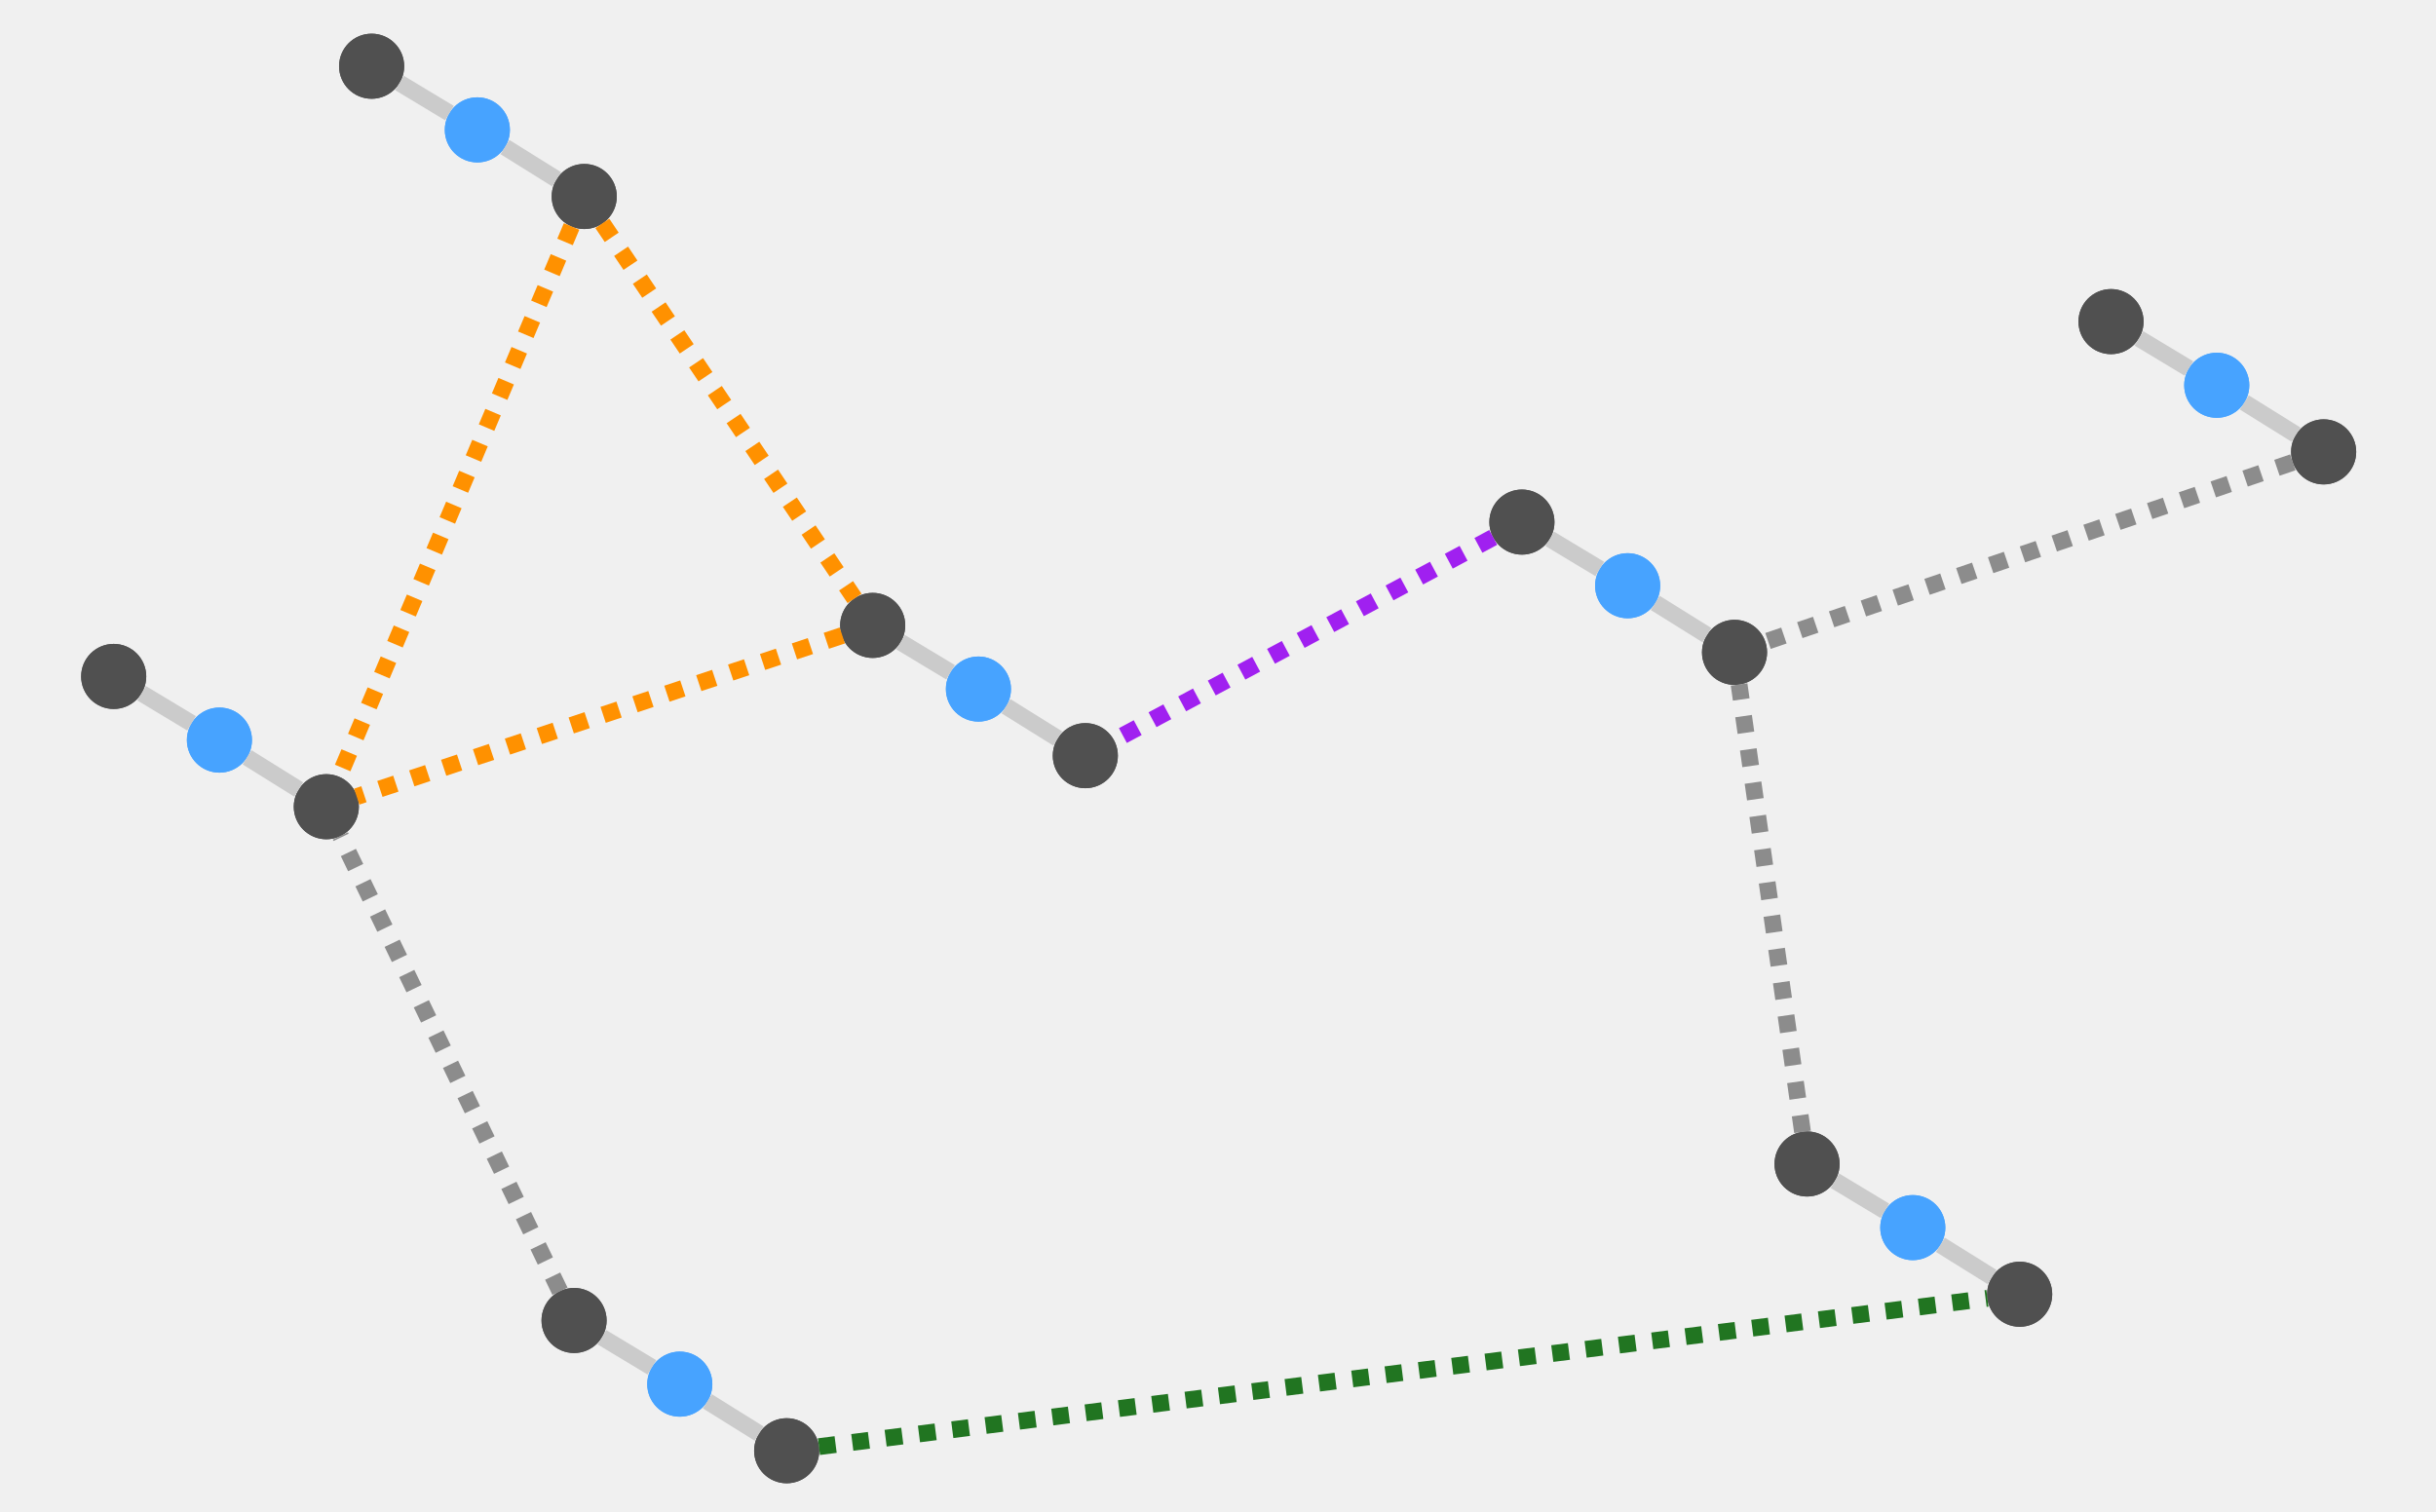
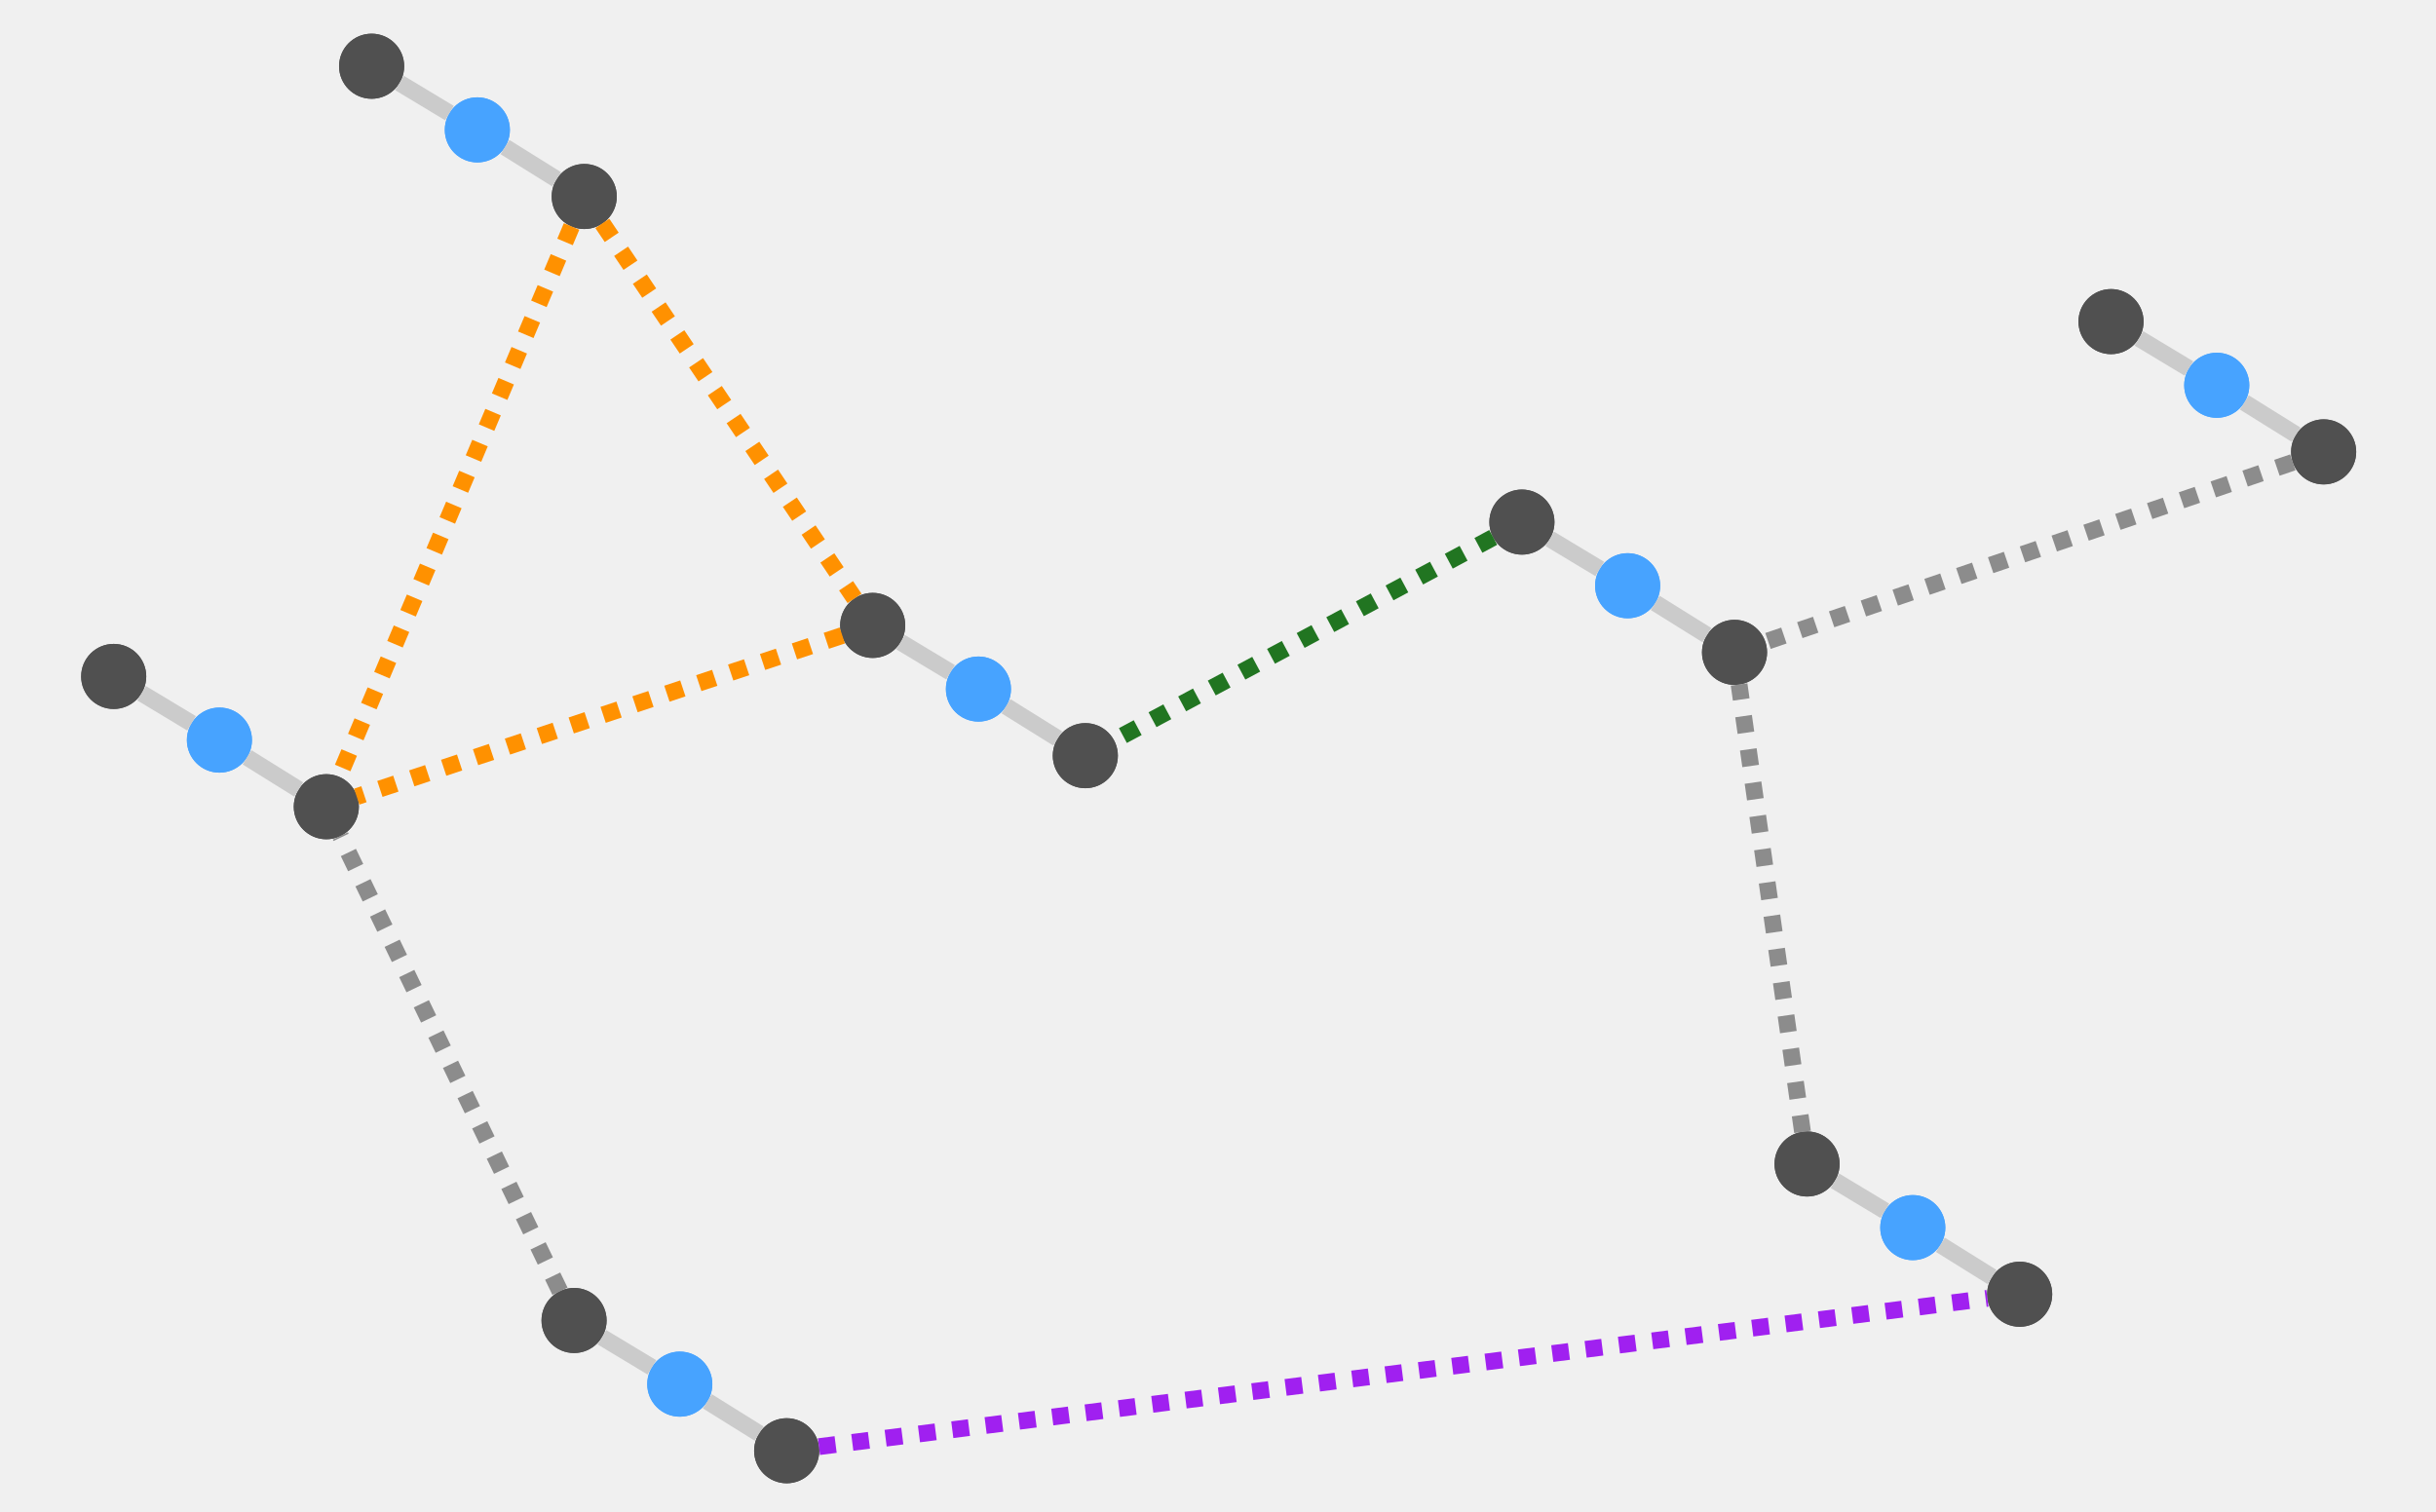
<svg xmlns="http://www.w3.org/2000/svg" width="29cm" height="18cm" viewBox="280 320 580 360">
  <rect style="fill: none; fill-opacity:0; stroke-width: 2.35099e-37; stroke: #ffffff" x="280.004" y="320.002" width="579.991" height="359.976" />
  <g>
    <ellipse style="fill: #505050" cx="357.694" cy="512.108" rx="6.75" ry="6.75" />
    <ellipse style="fill: none; fill-opacity:0; stroke-width: 2; stroke: #505050" cx="357.694" cy="512.108" rx="6.75" ry="6.75" />
    <ellipse style="fill: none; fill-opacity:0; stroke-width: 2; stroke: #505050" cx="357.694" cy="512.108" rx="6.75" ry="6.75" />
  </g>
  <g>
    <ellipse style="fill: #47a3ff" cx="332.244" cy="496.246" rx="6.75" ry="6.75" />
    <ellipse style="fill: none; fill-opacity:0; stroke-width: 2; stroke: #47a3ff" cx="332.244" cy="496.246" rx="6.75" ry="6.75" />
    <ellipse style="fill: none; fill-opacity:0; stroke-width: 2; stroke: #47a3ff" cx="332.244" cy="496.246" rx="6.75" ry="6.75" />
  </g>
  <g>
    <ellipse style="fill: #505050" cx="307.07" cy="481.086" rx="6.75" ry="6.75" />
    <ellipse style="fill: none; fill-opacity:0; stroke-width: 2; stroke: #505050" cx="307.07" cy="481.086" rx="6.75" ry="6.75" />
    <ellipse style="fill: none; fill-opacity:0; stroke-width: 2; stroke: #505050" cx="307.07" cy="481.086" rx="6.75" ry="6.75" />
  </g>
  <line style="fill: none; fill-opacity:0; stroke-width: 4; stroke: #cbcbcb" x1="313.714" y1="485.087" x2="325.6" y2="492.245" />
  <line style="fill: none; fill-opacity:0; stroke-width: 4; stroke: #cbcbcb" x1="338.818" y1="500.343" x2="351.12" y2="508.011" />
  <g>
    <ellipse style="fill: #505050" cx="467.304" cy="665.476" rx="6.75" ry="6.75" />
    <ellipse style="fill: none; fill-opacity:0; stroke-width: 2; stroke: #505050" cx="467.304" cy="665.476" rx="6.75" ry="6.75" />
    <ellipse style="fill: none; fill-opacity:0; stroke-width: 2; stroke: #505050" cx="467.304" cy="665.476" rx="6.75" ry="6.75" />
  </g>
  <g>
    <ellipse style="fill: #47a3ff" cx="441.854" cy="649.616" rx="6.75" ry="6.75" />
    <ellipse style="fill: none; fill-opacity:0; stroke-width: 2; stroke: #47a3ff" cx="441.854" cy="649.616" rx="6.75" ry="6.75" />
    <ellipse style="fill: none; fill-opacity:0; stroke-width: 2; stroke: #47a3ff" cx="441.854" cy="649.616" rx="6.75" ry="6.75" />
  </g>
  <g>
    <ellipse style="fill: #505050" cx="416.682" cy="634.456" rx="6.75" ry="6.75" />
    <ellipse style="fill: none; fill-opacity:0; stroke-width: 2; stroke: #505050" cx="416.682" cy="634.456" rx="6.75" ry="6.75" />
    <ellipse style="fill: none; fill-opacity:0; stroke-width: 2; stroke: #505050" cx="416.682" cy="634.456" rx="6.75" ry="6.75" />
  </g>
  <line style="fill: none; fill-opacity:0; stroke-width: 4; stroke: #cbcbcb" x1="423.325" y1="638.457" x2="435.211" y2="645.615" />
  <line style="fill: none; fill-opacity:0; stroke-width: 4; stroke: #cbcbcb" x1="448.428" y1="653.713" x2="460.73" y2="661.379" />
  <g>
    <ellipse style="fill: #505050" cx="538.41" cy="499.952" rx="6.75" ry="6.75" />
    <ellipse style="fill: none; fill-opacity:0; stroke-width: 2; stroke: #505050" cx="538.41" cy="499.952" rx="6.75" ry="6.75" />
    <ellipse style="fill: none; fill-opacity:0; stroke-width: 2; stroke: #505050" cx="538.41" cy="499.952" rx="6.75" ry="6.75" />
  </g>
  <g>
    <ellipse style="fill: #47a3ff" cx="512.96" cy="484.09" rx="6.75" ry="6.75" />
    <ellipse style="fill: none; fill-opacity:0; stroke-width: 2; stroke: #47a3ff" cx="512.96" cy="484.09" rx="6.75" ry="6.75" />
    <ellipse style="fill: none; fill-opacity:0; stroke-width: 2; stroke: #47a3ff" cx="512.96" cy="484.09" rx="6.75" ry="6.75" />
  </g>
  <g>
    <ellipse style="fill: #505050" cx="487.786" cy="468.932" rx="6.75" ry="6.75" />
    <ellipse style="fill: none; fill-opacity:0; stroke-width: 2; stroke: #505050" cx="487.786" cy="468.932" rx="6.75" ry="6.75" />
    <ellipse style="fill: none; fill-opacity:0; stroke-width: 2; stroke: #505050" cx="487.786" cy="468.932" rx="6.75" ry="6.75" />
  </g>
  <line style="fill: none; fill-opacity:0; stroke-width: 4; stroke: #cbcbcb" x1="494.43" y1="472.932" x2="506.316" y2="480.09" />
  <line style="fill: none; fill-opacity:0; stroke-width: 4; stroke: #cbcbcb" x1="519.534" y1="488.187" x2="531.836" y2="495.855" />
  <g>
    <ellipse style="fill: #505050" cx="419.104" cy="366.79" rx="6.75" ry="6.75" />
    <ellipse style="fill: none; fill-opacity:0; stroke-width: 2; stroke: #505050" cx="419.104" cy="366.79" rx="6.75" ry="6.75" />
    <ellipse style="fill: none; fill-opacity:0; stroke-width: 2; stroke: #505050" cx="419.104" cy="366.79" rx="6.75" ry="6.75" />
  </g>
  <g>
    <ellipse style="fill: #47a3ff" cx="393.654" cy="350.928" rx="6.75" ry="6.75" />
    <ellipse style="fill: none; fill-opacity:0; stroke-width: 2; stroke: #47a3ff" cx="393.654" cy="350.928" rx="6.75" ry="6.75" />
    <ellipse style="fill: none; fill-opacity:0; stroke-width: 2; stroke: #47a3ff" cx="393.654" cy="350.928" rx="6.75" ry="6.75" />
  </g>
  <g>
    <ellipse style="fill: #505050" cx="368.482" cy="335.77" rx="6.75" ry="6.75" />
    <ellipse style="fill: none; fill-opacity:0; stroke-width: 2; stroke: #505050" cx="368.482" cy="335.77" rx="6.75" ry="6.75" />
    <ellipse style="fill: none; fill-opacity:0; stroke-width: 2; stroke: #505050" cx="368.482" cy="335.77" rx="6.75" ry="6.75" />
  </g>
  <line style="fill: none; fill-opacity:0; stroke-width: 4; stroke: #cbcbcb" x1="375.125" y1="339.77" x2="387.011" y2="346.928" />
  <line style="fill: none; fill-opacity:0; stroke-width: 4; stroke: #cbcbcb" x1="400.228" y1="355.025" x2="412.53" y2="362.693" />
  <g>
    <ellipse style="fill: #505050" cx="692.984" cy="475.348" rx="6.75" ry="6.75" />
    <ellipse style="fill: none; fill-opacity:0; stroke-width: 2; stroke: #505050" cx="692.984" cy="475.348" rx="6.75" ry="6.75" />
    <ellipse style="fill: none; fill-opacity:0; stroke-width: 2; stroke: #505050" cx="692.984" cy="475.348" rx="6.75" ry="6.75" />
  </g>
  <g>
    <ellipse style="fill: #47a3ff" cx="667.534" cy="459.486" rx="6.75" ry="6.75" />
    <ellipse style="fill: none; fill-opacity:0; stroke-width: 2; stroke: #47a3ff" cx="667.534" cy="459.486" rx="6.75" ry="6.75" />
    <ellipse style="fill: none; fill-opacity:0; stroke-width: 2; stroke: #47a3ff" cx="667.534" cy="459.486" rx="6.75" ry="6.75" />
  </g>
  <g>
    <ellipse style="fill: #505050" cx="642.36" cy="444.328" rx="6.75" ry="6.75" />
    <ellipse style="fill: none; fill-opacity:0; stroke-width: 2; stroke: #505050" cx="642.36" cy="444.328" rx="6.75" ry="6.75" />
    <ellipse style="fill: none; fill-opacity:0; stroke-width: 2; stroke: #505050" cx="642.36" cy="444.328" rx="6.75" ry="6.75" />
  </g>
  <line style="fill: none; fill-opacity:0; stroke-width: 4; stroke: #cbcbcb" x1="649.004" y1="448.328" x2="660.89" y2="455.486" />
  <line style="fill: none; fill-opacity:0; stroke-width: 4; stroke: #cbcbcb" x1="674.108" y1="463.583" x2="686.41" y2="471.251" />
  <g>
    <ellipse style="fill: #505050" cx="760.876" cy="628.206" rx="6.75" ry="6.75" />
    <ellipse style="fill: none; fill-opacity:0; stroke-width: 2; stroke: #505050" cx="760.876" cy="628.206" rx="6.75" ry="6.75" />
    <ellipse style="fill: none; fill-opacity:0; stroke-width: 2; stroke: #505050" cx="760.876" cy="628.206" rx="6.75" ry="6.75" />
  </g>
  <g>
    <ellipse style="fill: #47a3ff" cx="735.426" cy="612.344" rx="6.75" ry="6.75" />
    <ellipse style="fill: none; fill-opacity:0; stroke-width: 2; stroke: #47a3ff" cx="735.426" cy="612.344" rx="6.75" ry="6.75" />
    <ellipse style="fill: none; fill-opacity:0; stroke-width: 2; stroke: #47a3ff" cx="735.426" cy="612.344" rx="6.75" ry="6.75" />
  </g>
  <g>
    <ellipse style="fill: #505050" cx="710.252" cy="597.186" rx="6.75" ry="6.75" />
    <ellipse style="fill: none; fill-opacity:0; stroke-width: 2; stroke: #505050" cx="710.252" cy="597.186" rx="6.75" ry="6.75" />
    <ellipse style="fill: none; fill-opacity:0; stroke-width: 2; stroke: #505050" cx="710.252" cy="597.186" rx="6.75" ry="6.75" />
  </g>
  <line style="fill: none; fill-opacity:0; stroke-width: 4; stroke: #cbcbcb" x1="716.896" y1="601.186" x2="728.782" y2="608.344" />
  <line style="fill: none; fill-opacity:0; stroke-width: 4; stroke: #cbcbcb" x1="742" y1="616.441" x2="754.302" y2="624.109" />
  <g>
    <ellipse style="fill: #505050" cx="833.248" cy="427.608" rx="6.75" ry="6.75" />
    <ellipse style="fill: none; fill-opacity:0; stroke-width: 2; stroke: #505050" cx="833.248" cy="427.608" rx="6.75" ry="6.75" />
    <ellipse style="fill: none; fill-opacity:0; stroke-width: 2; stroke: #505050" cx="833.248" cy="427.608" rx="6.75" ry="6.75" />
  </g>
  <g>
    <ellipse style="fill: #47a3ff" cx="807.798" cy="411.746" rx="6.75" ry="6.75" />
    <ellipse style="fill: none; fill-opacity:0; stroke-width: 2; stroke: #47a3ff" cx="807.798" cy="411.746" rx="6.75" ry="6.75" />
    <ellipse style="fill: none; fill-opacity:0; stroke-width: 2; stroke: #47a3ff" cx="807.798" cy="411.746" rx="6.75" ry="6.75" />
  </g>
  <g>
    <ellipse style="fill: #505050" cx="782.624" cy="396.588" rx="6.75" ry="6.75" />
    <ellipse style="fill: none; fill-opacity:0; stroke-width: 2; stroke: #505050" cx="782.624" cy="396.588" rx="6.75" ry="6.75" />
    <ellipse style="fill: none; fill-opacity:0; stroke-width: 2; stroke: #505050" cx="782.624" cy="396.588" rx="6.75" ry="6.75" />
  </g>
  <line style="fill: none; fill-opacity:0; stroke-width: 4; stroke: #cbcbcb" x1="789.268" y1="400.588" x2="801.154" y2="407.746" />
  <line style="fill: none; fill-opacity:0; stroke-width: 4; stroke: #cbcbcb" x1="814.372" y1="415.843" x2="826.674" y2="423.511" />
  <line style="fill: none; fill-opacity:0; stroke-width: 4; stroke-dasharray: 4; stroke: #ff9100" x1="423.414" y1="373.198" x2="483.46" y2="462.499" />
-   <line style="fill: none; fill-opacity:0; stroke-width: 4; stroke-dasharray: 4; stroke: #a020f0" x1="635.525" y1="447.985" x2="545.242" y2="496.294" />
+   <line style="fill: none; fill-opacity:0; stroke-width: 4; stroke-dasharray: 4; stroke: #217521" x1="635.525" y1="447.985" x2="545.242" y2="496.294" />
  <line style="fill: none; fill-opacity:0; stroke-width: 4; stroke-dasharray: 4; stroke: #8c8c8c" x1="709.169" y1="589.541" x2="694.067" y2="482.993" />
  <line style="fill: none; fill-opacity:0; stroke-width: 4; stroke-dasharray: 4; stroke: #8c8c8c" x1="825.91" y1="430.104" x2="700.32" y2="472.85" />
  <line style="fill: none; fill-opacity:0; stroke-width: 4; stroke-dasharray: 4; stroke: #ff9100" x1="416.087" y1="373.93" x2="360.711" y2="504.968" />
  <line style="fill: none; fill-opacity:0; stroke-width: 4; stroke-dasharray: 4; stroke: #ff9100" x1="480.545" y1="471.335" x2="364.935" y2="509.705" />
  <line style="fill: none; fill-opacity:0; stroke-width: 4; stroke-dasharray: 4; stroke: #8c8c8c" x1="413.326" y1="627.496" x2="361.05" y2="519.068" />
-   <line style="fill: none; fill-opacity:0; stroke-width: 4; stroke-dasharray: 4; stroke: #217521" x1="474.991" y1="664.5" x2="753.189" y2="629.182" />
+   <line style="fill: none; fill-opacity:0; stroke-width: 4; stroke-dasharray: 4; stroke: #a020f0" x1="474.991" y1="664.5" x2="753.189" y2="629.182" />
</svg>
